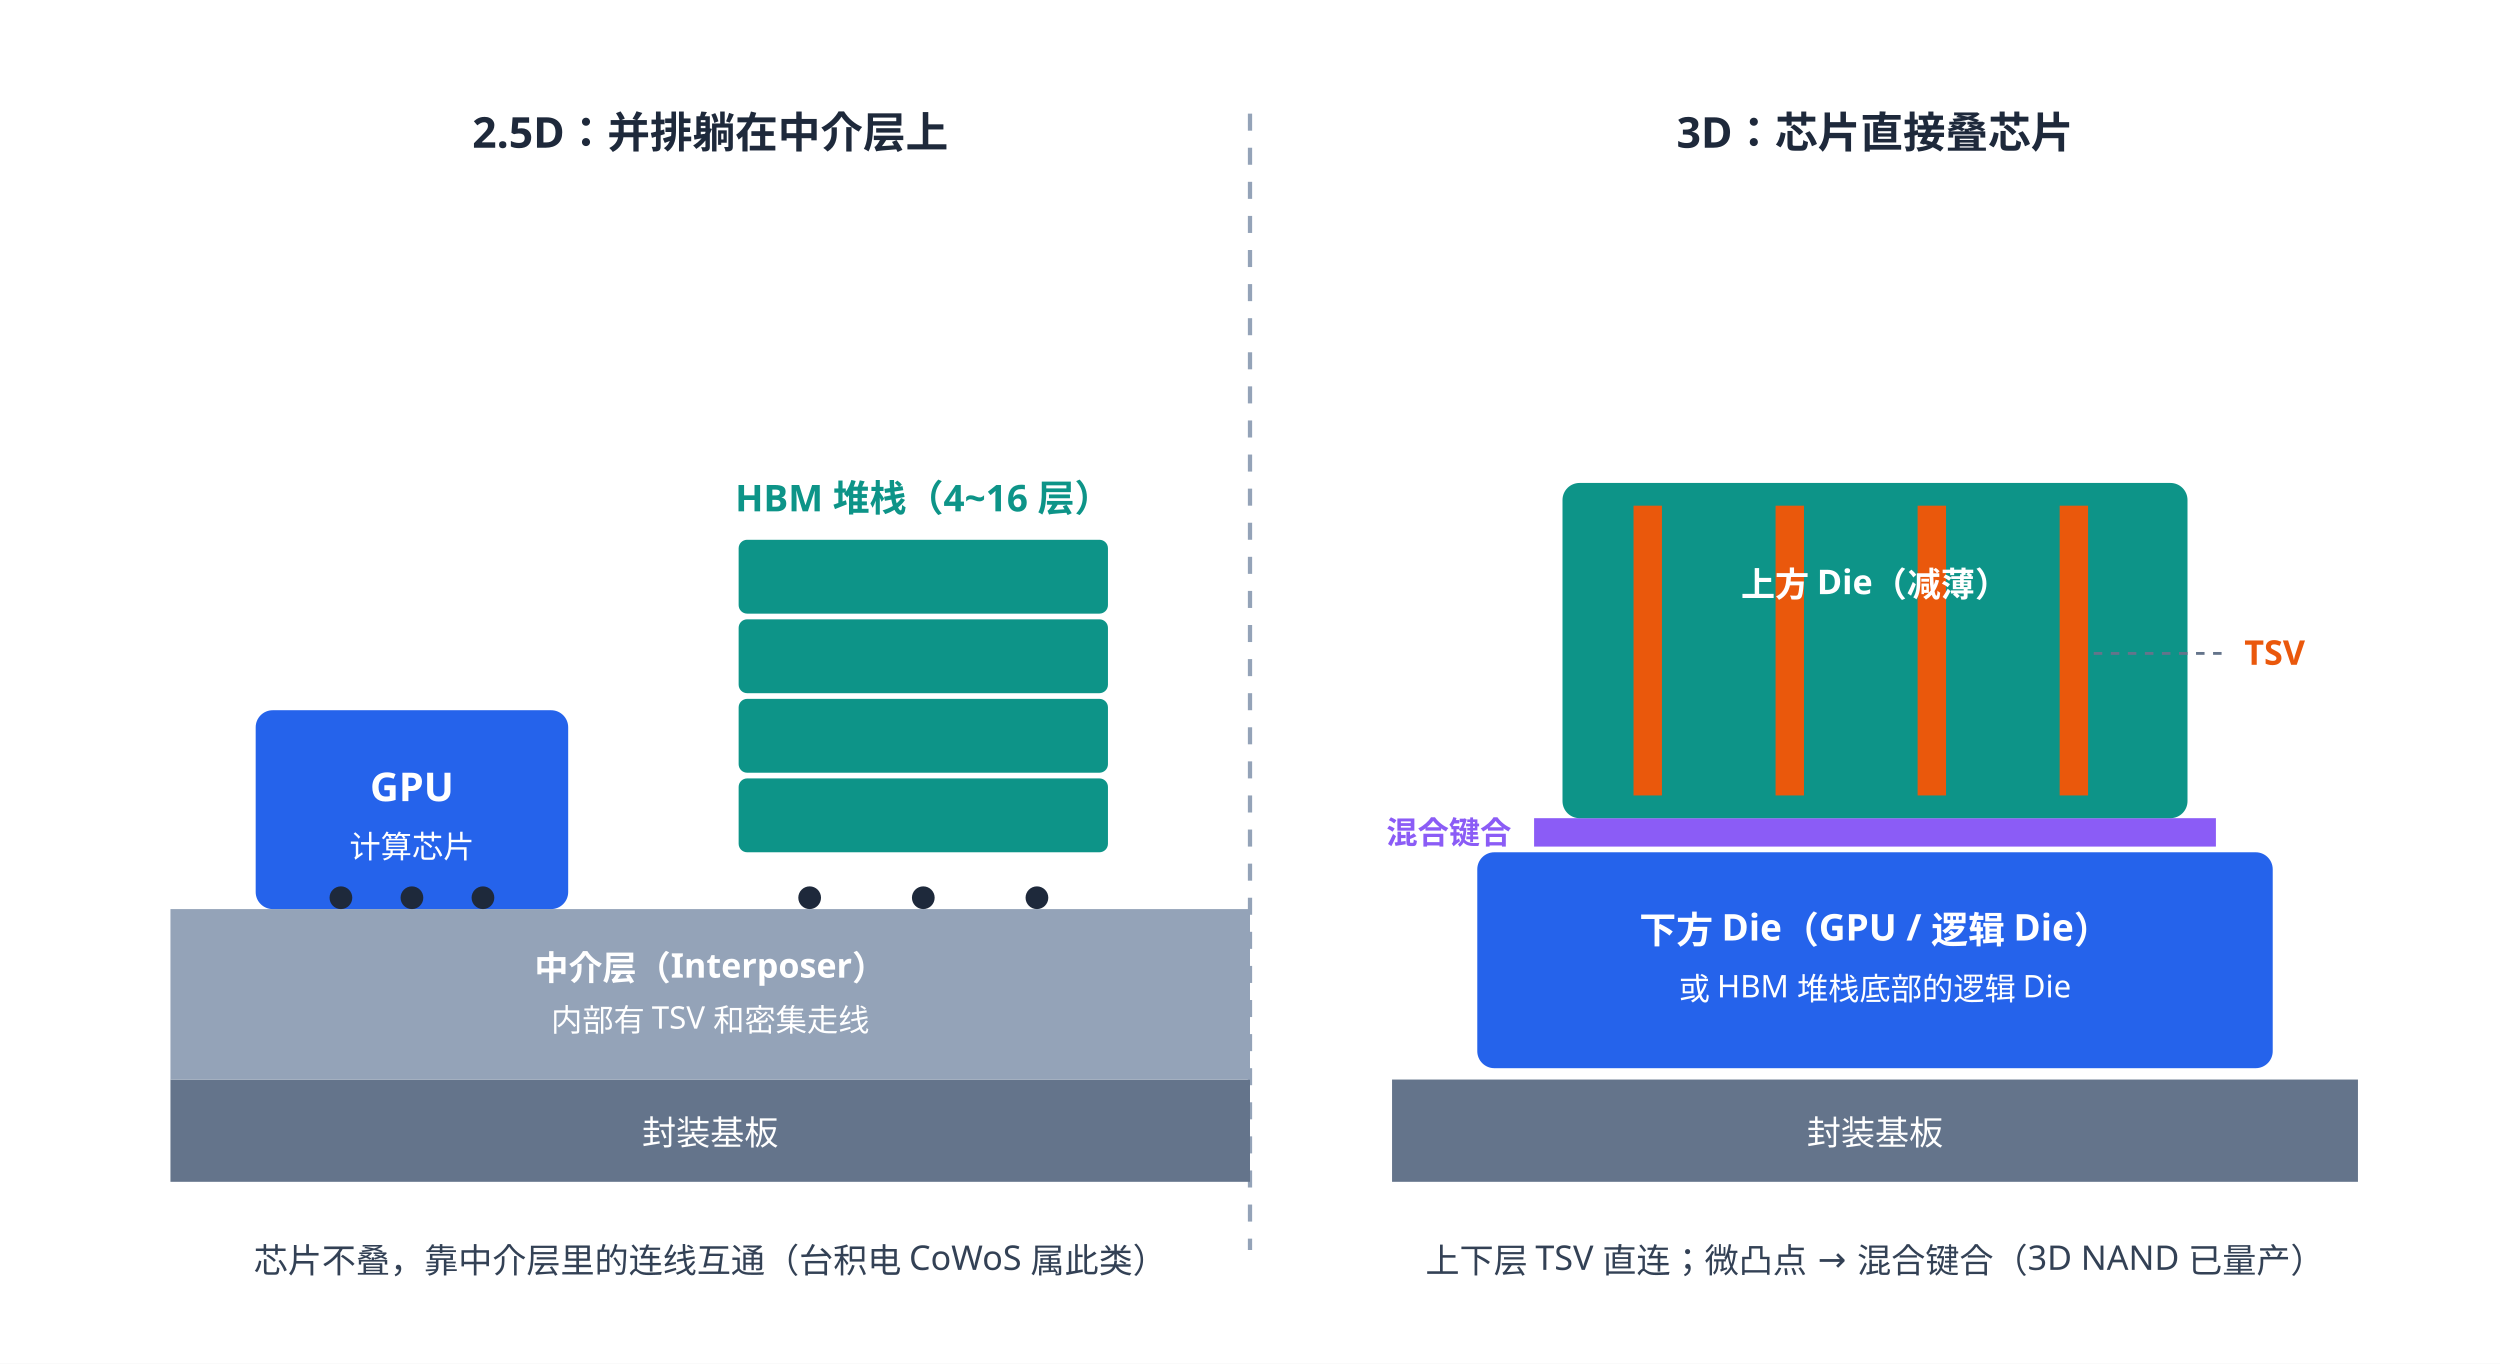
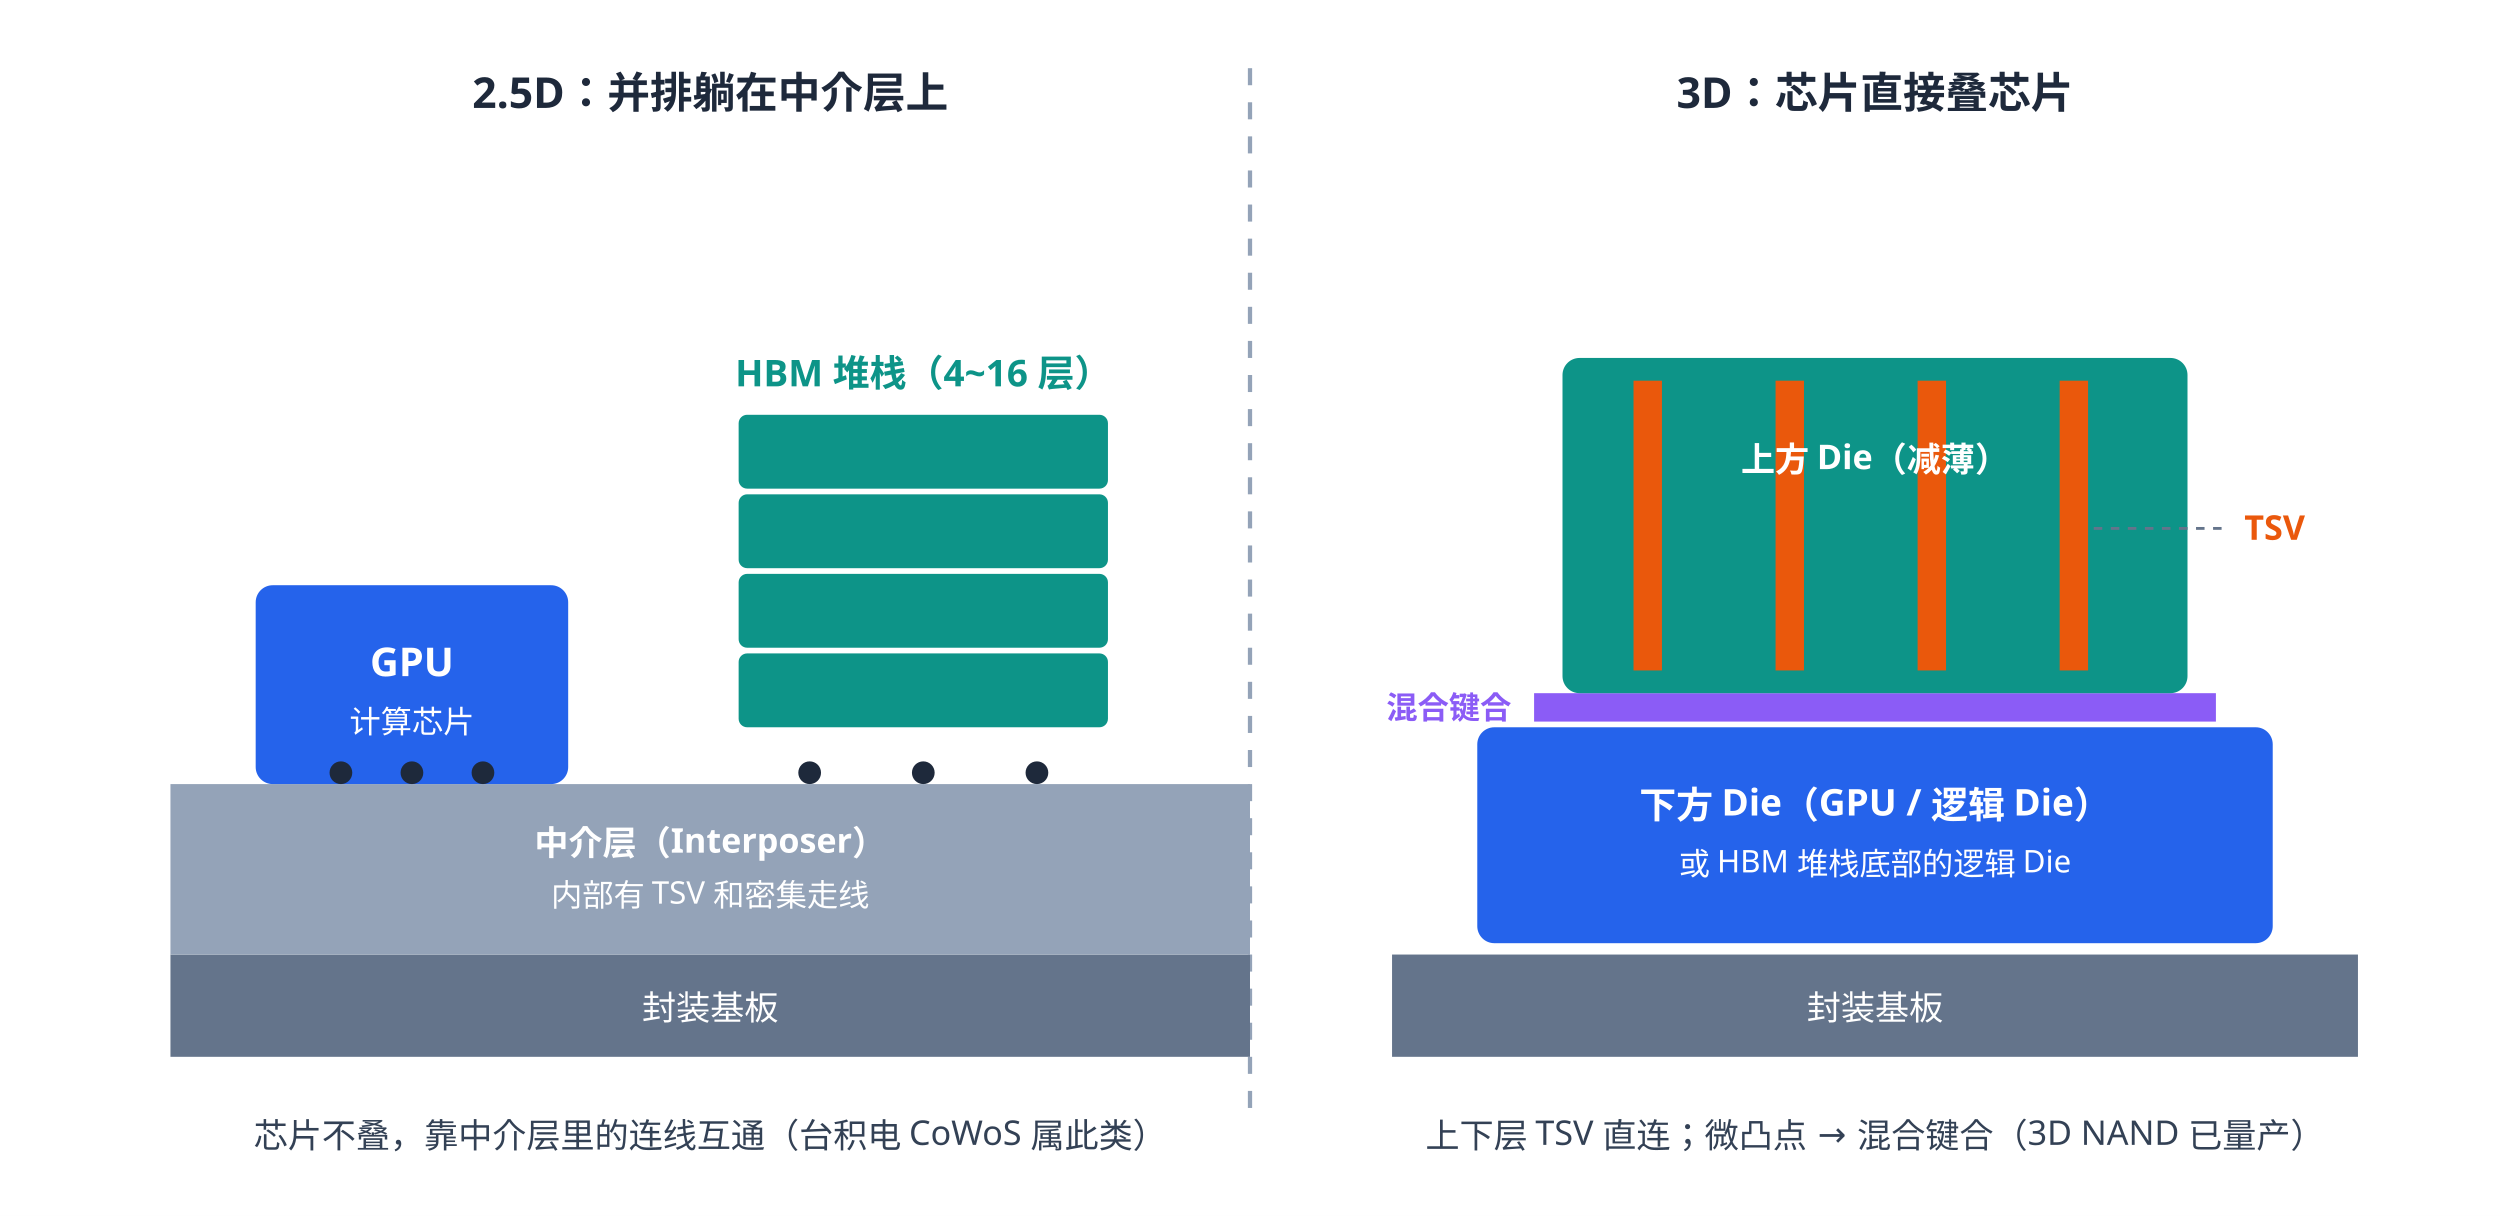
- <svg xmlns="http://www.w3.org/2000/svg" viewBox="0 0 880 480" font-family="'PingFang SC','Microsoft YaHei',sans-serif">
-   <rect x="0" y="0" width="880" height="480" fill="#ffffff" />
-   <line x1="440" y1="40" x2="440" y2="440" stroke="#94a3b8" stroke-width="1.5" stroke-dasharray="6,6" />
-   <text x="250" y="52" text-anchor="middle" fill="#1e293b" font-size="15" font-weight="bold">2.5D：并排躺在中介层上</text>
-   <rect x="60" y="380" width="380" height="36" fill="#64748b" />
-   <text x="250" y="403" text-anchor="middle" fill="#ffffff" font-size="12">封装基板</text>
-   <rect x="60" y="320" width="380" height="60" fill="#94a3b8" />
-   <text x="250" y="345" text-anchor="middle" fill="#ffffff" font-size="12" font-weight="bold">中介层（Interposer）</text>
-   <text x="250" y="363" text-anchor="middle" fill="#ffffff" font-size="11">内部有 TSV 和密集走线</text>
-   <rect x="90" y="250" width="110" height="70" rx="6" fill="#2563eb" />
-   <text x="145" y="282" text-anchor="middle" fill="#ffffff" font-size="14" font-weight="bold">GPU</text>
-   <text x="145" y="302" text-anchor="middle" fill="#ffffff" font-size="11">计算芯片</text>
-   <text x="325" y="180" text-anchor="middle" fill="#0d9488" font-size="13" font-weight="bold">HBM 堆栈（4~16 层）</text>
-   <rect x="260" y="190" width="130" height="26" rx="3" fill="#0d9488" />
-   <rect x="260" y="218" width="130" height="26" rx="3" fill="#0d9488" />
-   <rect x="260" y="246" width="130" height="26" rx="3" fill="#0d9488" />
-   <rect x="260" y="274" width="130" height="26" rx="3" fill="#0d9488" />
-   <circle cx="120" cy="316" r="4" fill="#1e293b" />
-   <circle cx="145" cy="316" r="4" fill="#1e293b" />
-   <circle cx="170" cy="316" r="4" fill="#1e293b" />
-   <circle cx="285" cy="316" r="4" fill="#1e293b" />
-   <circle cx="325" cy="316" r="4" fill="#1e293b" />
-   <circle cx="365" cy="316" r="4" fill="#1e293b" />
-   <text x="250" y="448" text-anchor="middle" fill="#334155" font-size="12">芯片不叠，靠中介层里的连线互通（台积电 CoWoS 属此类）</text>
-   <text x="660" y="52" text-anchor="middle" fill="#1e293b" font-size="15" font-weight="bold">3D：芯片直接叠芯片</text>
-   <rect x="490" y="380" width="340" height="36" fill="#64748b" />
-   <text x="660" y="403" text-anchor="middle" fill="#ffffff" font-size="12">封装基板</text>
-   <rect x="520" y="300" width="280" height="76" rx="6" fill="#2563eb" />
-   <text x="660" y="332" text-anchor="middle" fill="#ffffff" font-size="13" font-weight="bold">下方 Die（GPU / 逻辑 Die）</text>
-   <text x="660" y="352" text-anchor="middle" fill="#ffffff" font-size="11">或 HBM 堆栈底部的逻辑 Die</text>
-   <rect x="540" y="288" width="240" height="10" fill="#8b5cf6" />
-   <text x="532" y="297" text-anchor="end" fill="#8b5cf6" font-size="11" font-weight="bold">混合键合</text>
-   <rect x="550" y="170" width="220" height="118" rx="6" fill="#0d9488" />
-   <rect x="575" y="178" width="10" height="102" fill="#ea580c" />
-   <rect x="625" y="178" width="10" height="102" fill="#ea580c" />
-   <rect x="675" y="178" width="10" height="102" fill="#ea580c" />
-   <rect x="725" y="178" width="10" height="102" fill="#ea580c" />
-   <text x="660" y="210" text-anchor="middle" fill="#ffffff" font-size="12" font-weight="bold">上方 Die（减薄）</text>
-   <line x1="737" y1="230" x2="785" y2="230" stroke="#64748b" stroke-width="1" stroke-dasharray="3,3" />
-   <text x="790" y="234" text-anchor="start" fill="#ea580c" font-size="12" font-weight="bold">TSV</text>
-   <text x="660" y="448" text-anchor="middle" fill="#334155" font-size="12">上下层 TSV 直连；微凸点 → 混合键合（3D NAND 已量产）</text>
+ <svg xmlns="http://www.w3.org/2000/svg" viewBox="0 0 880 428" font-family="'PingFang SC','Microsoft YaHei',sans-serif">
+   <rect x="0" y="0" width="880" height="428" fill="#ffffff" />
+   <line x1="440" y1="24" x2="440" y2="396" stroke="#94a3b8" stroke-width="1.5" stroke-dasharray="6,6" />
+   <text x="250" y="38" text-anchor="middle" fill="#1e293b" font-size="15" font-weight="bold">2.5D：并排躺在中介层上</text>
+   <rect x="60" y="336" width="380" height="36" fill="#64748b" />
+   <text x="250" y="359" text-anchor="middle" fill="#ffffff" font-size="12">封装基板</text>
+   <rect x="60" y="276" width="380" height="60" fill="#94a3b8" />
+   <text x="250" y="301" text-anchor="middle" fill="#ffffff" font-size="12" font-weight="bold">中介层（Interposer）</text>
+   <text x="250" y="319" text-anchor="middle" fill="#ffffff" font-size="11">内部有 TSV 和密集走线</text>
+   <rect x="90" y="206" width="110" height="70" rx="6" fill="#2563eb" />
+   <text x="145" y="238" text-anchor="middle" fill="#ffffff" font-size="14" font-weight="bold">GPU</text>
+   <text x="145" y="258" text-anchor="middle" fill="#ffffff" font-size="11">计算芯片</text>
+   <text x="325" y="136" text-anchor="middle" fill="#0d9488" font-size="13" font-weight="bold">HBM 堆栈（4~16 层）</text>
+   <rect x="260" y="146" width="130" height="26" rx="3" fill="#0d9488" />
+   <rect x="260" y="174" width="130" height="26" rx="3" fill="#0d9488" />
+   <rect x="260" y="202" width="130" height="26" rx="3" fill="#0d9488" />
+   <rect x="260" y="230" width="130" height="26" rx="3" fill="#0d9488" />
+   <circle cx="120" cy="272" r="4" fill="#1e293b" />
+   <circle cx="145" cy="272" r="4" fill="#1e293b" />
+   <circle cx="170" cy="272" r="4" fill="#1e293b" />
+   <circle cx="285" cy="272" r="4" fill="#1e293b" />
+   <circle cx="325" cy="272" r="4" fill="#1e293b" />
+   <circle cx="365" cy="272" r="4" fill="#1e293b" />
+   <text x="250" y="404" text-anchor="middle" fill="#334155" font-size="12">芯片不叠，靠中介层里的连线互通（台积电 CoWoS 属此类）</text>
+   <text x="660" y="38" text-anchor="middle" fill="#1e293b" font-size="15" font-weight="bold">3D：芯片直接叠芯片</text>
+   <rect x="490" y="336" width="340" height="36" fill="#64748b" />
+   <text x="660" y="359" text-anchor="middle" fill="#ffffff" font-size="12">封装基板</text>
+   <rect x="520" y="256" width="280" height="76" rx="6" fill="#2563eb" />
+   <text x="660" y="288" text-anchor="middle" fill="#ffffff" font-size="13" font-weight="bold">下方 Die（GPU / 逻辑 Die）</text>
+   <text x="660" y="308" text-anchor="middle" fill="#ffffff" font-size="11">或 HBM 堆栈底部的逻辑 Die</text>
+   <rect x="540" y="244" width="240" height="10" fill="#8b5cf6" />
+   <text x="532" y="253" text-anchor="end" fill="#8b5cf6" font-size="11" font-weight="bold">混合键合</text>
+   <rect x="550" y="126" width="220" height="118" rx="6" fill="#0d9488" />
+   <rect x="575" y="134" width="10" height="102" fill="#ea580c" />
+   <rect x="625" y="134" width="10" height="102" fill="#ea580c" />
+   <rect x="675" y="134" width="10" height="102" fill="#ea580c" />
+   <rect x="725" y="134" width="10" height="102" fill="#ea580c" />
+   <text x="660" y="166" text-anchor="middle" fill="#ffffff" font-size="12" font-weight="bold">上方 Die（减薄）</text>
+   <line x1="737" y1="186" x2="785" y2="186" stroke="#64748b" stroke-width="1" stroke-dasharray="3,3" />
+   <text x="790" y="190" text-anchor="start" fill="#ea580c" font-size="12" font-weight="bold">TSV</text>
+   <text x="660" y="404" text-anchor="middle" fill="#334155" font-size="12">上下层 TSV 直连；微凸点 → 混合键合（3D NAND 已量产）</text>
</svg>
